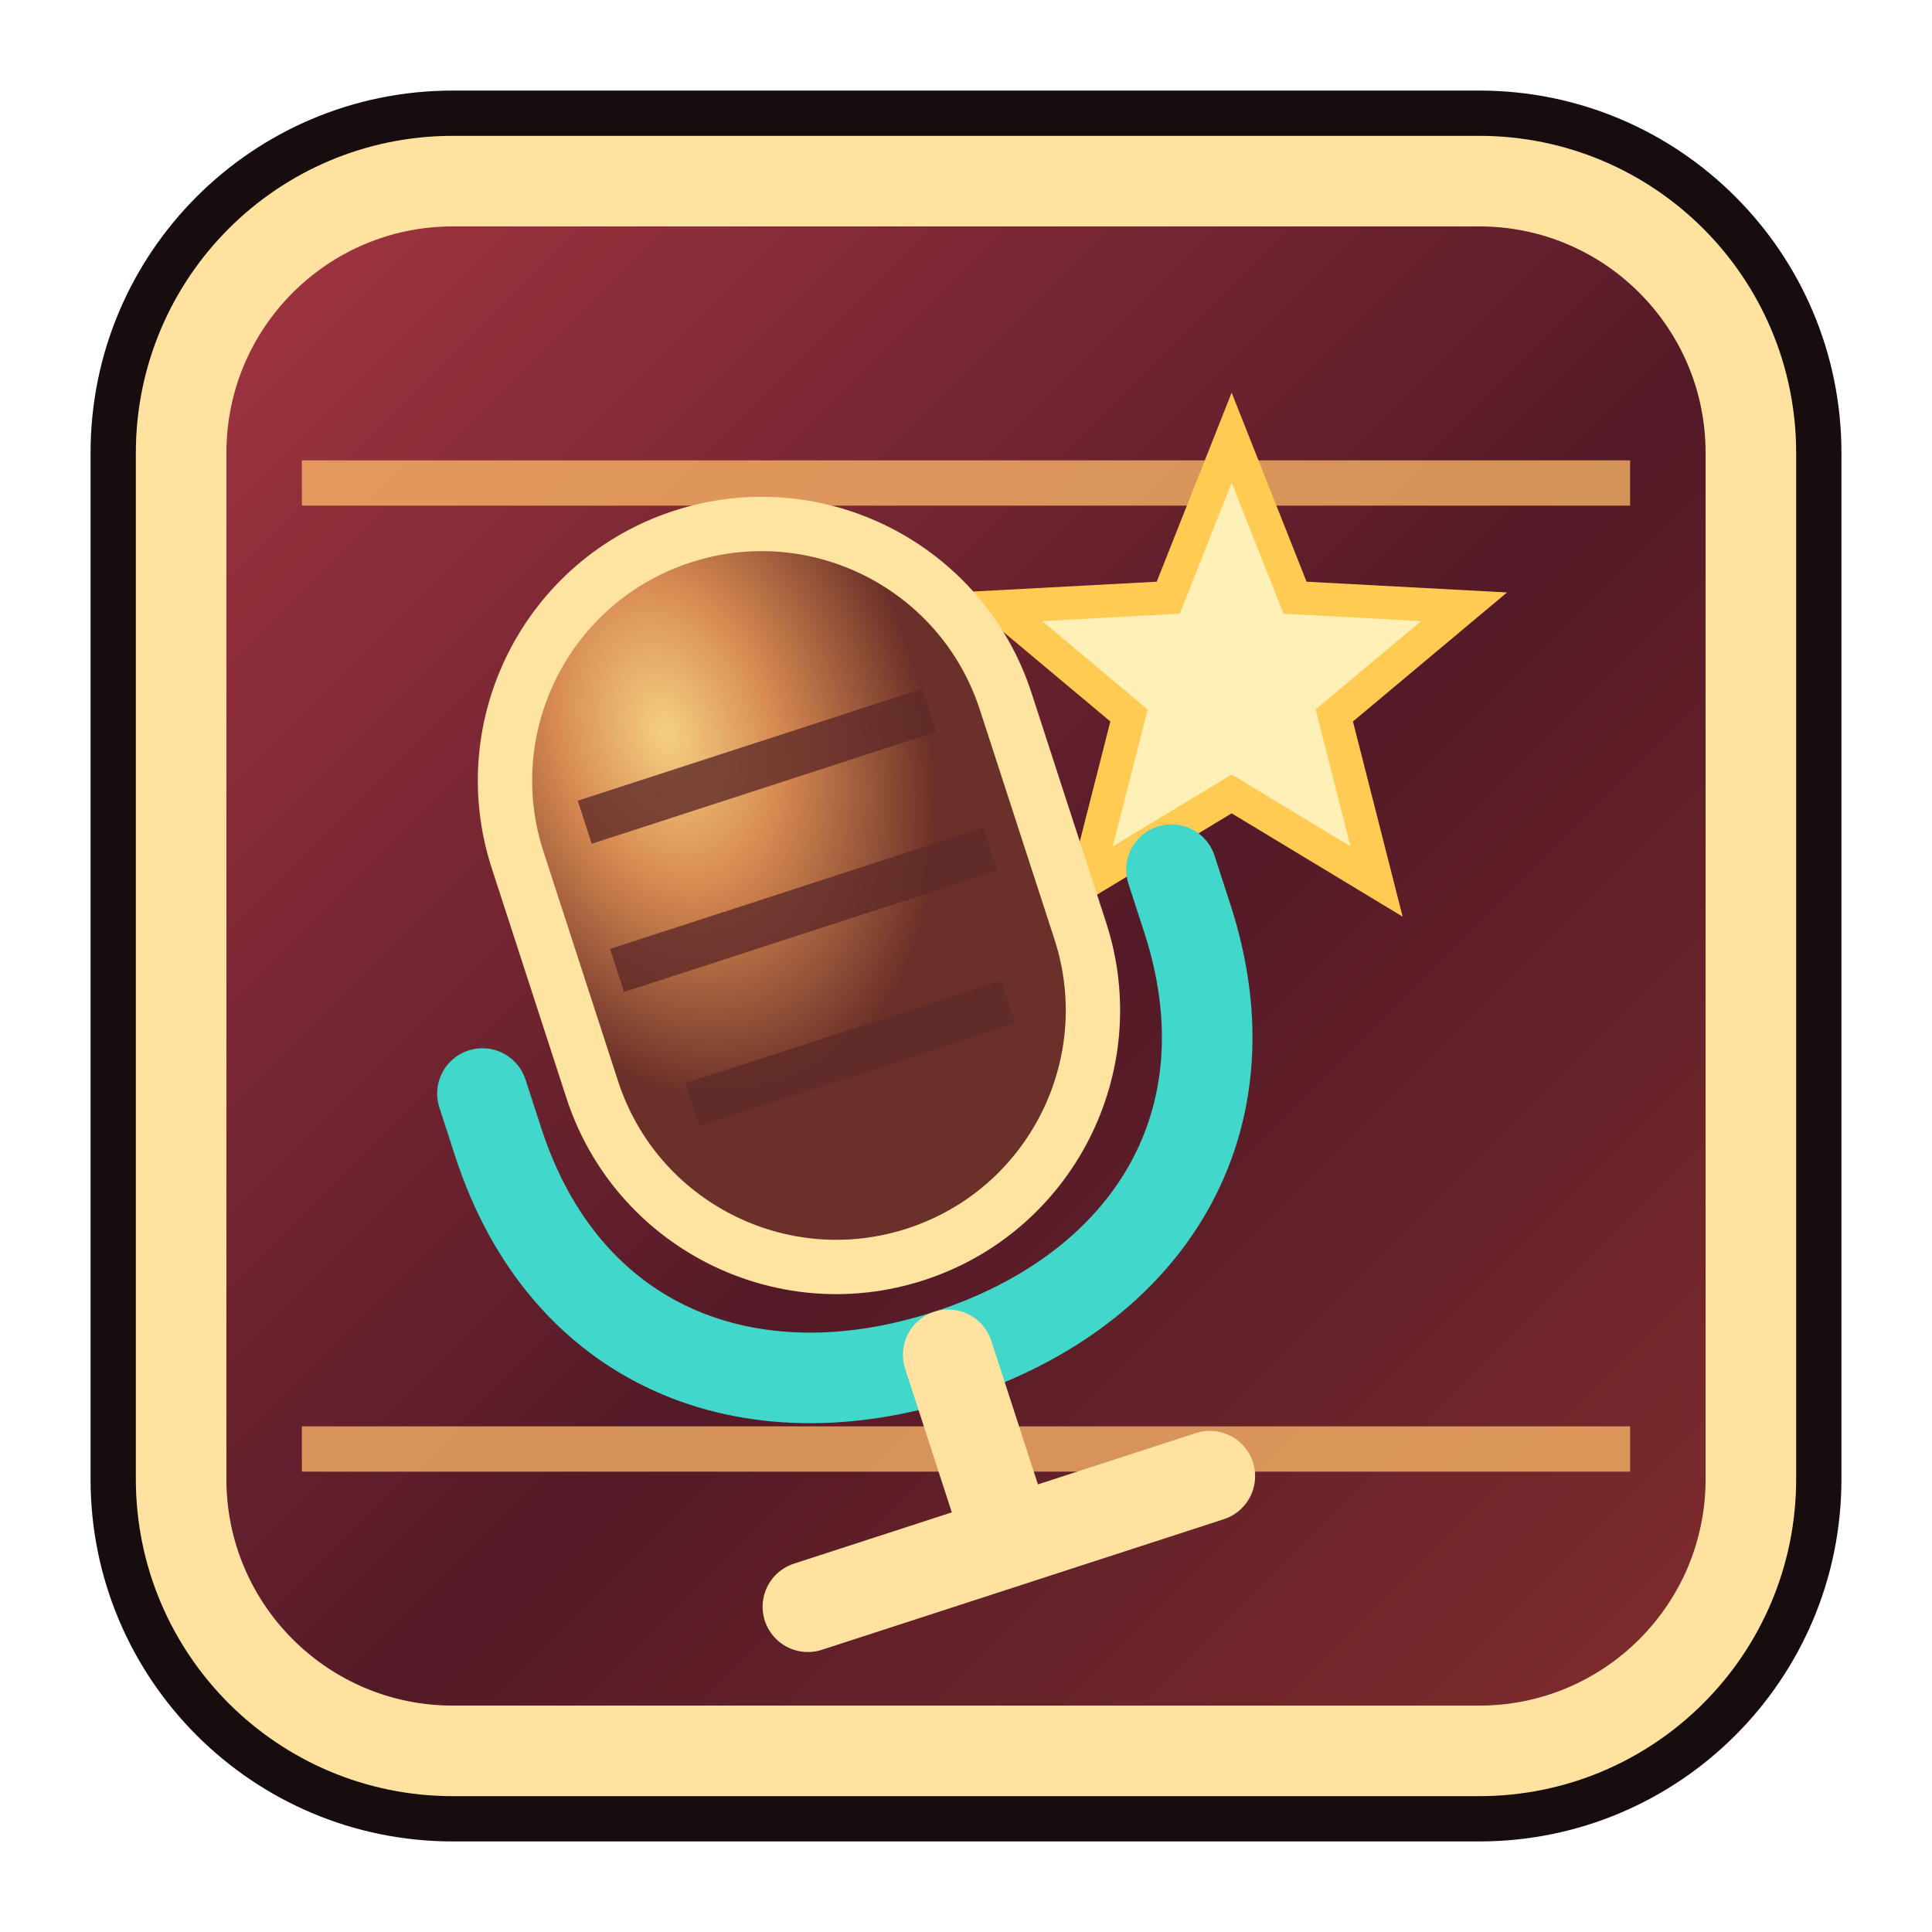
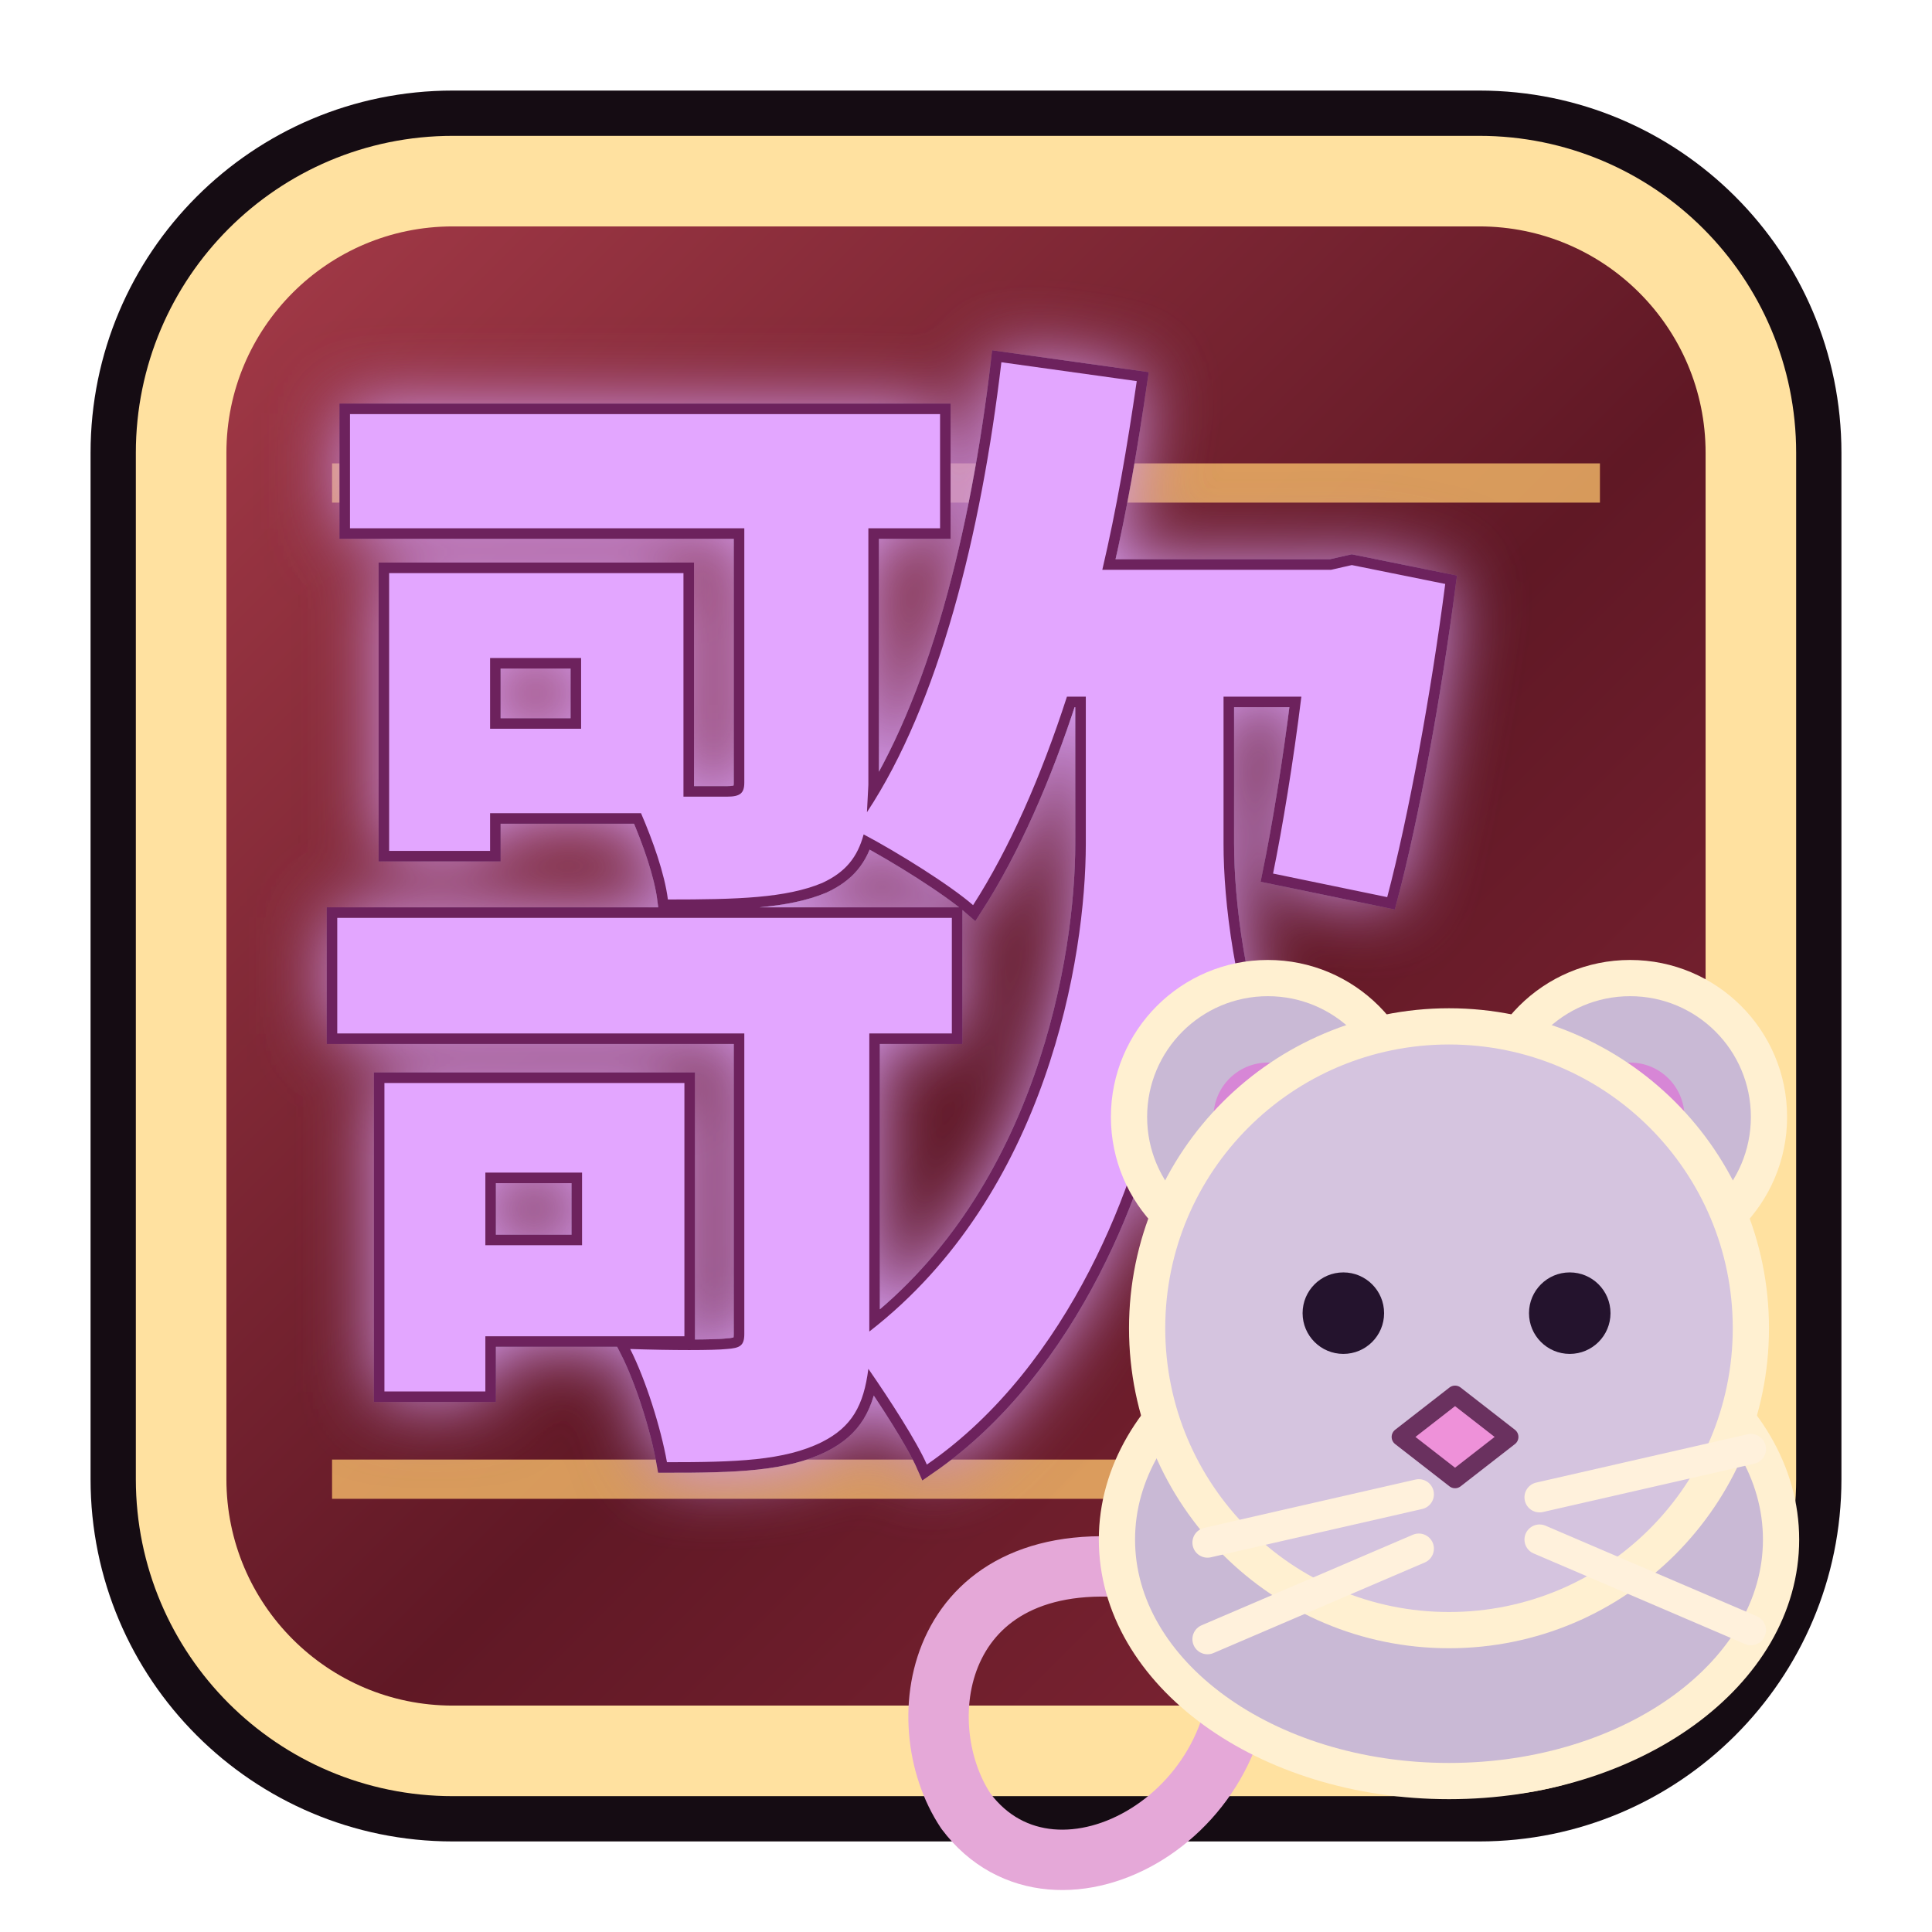
<svg xmlns="http://www.w3.org/2000/svg" viewBox="0 0 64 64">
  <defs>
    <linearGradient id="cabinet" x1="0" y1="0" x2="1" y2="1">
-       <stop stop-color="#a63742" />
-       <stop offset=".55" stop-color="#541a27" />
-       <stop offset="1" stop-color="#842e2e" />
+       <stop stop-color="#a83c4a" />
+       <stop offset=".55" stop-color="#601825" />
+       <stop offset="1" stop-color="#8a2939" />
    </linearGradient>
-     <radialGradient id="mic" cx="35%" cy="24%">
-       <stop stop-color="#f5cf83" />
-       <stop offset=".42" stop-color="#d78a51" />
-       <stop offset="1" stop-color="#6b3029" />
-     </radialGradient>
+     <filter id="purpleGlow" x="-30%" y="-30%" width="160%" height="160%">
+       <feGaussianBlur stdDeviation="1.2" result="glow" />
+       <feMerge>
+         <feMergeNode in="glow" />
+         <feMergeNode in="SourceGraphic" />
+       </feMerge>
+     </filter>
  </defs>
-   <rect x="3" y="3" width="58" height="58" rx="12" fill="#170d0e" />
-   <rect x="6" y="6" width="52" height="52" rx="9" fill="url(#cabinet)" stroke="#ffe2a0" stroke-width="3" />
-   <path d="M10 16h44M10 48h44" stroke="#ffbb68" stroke-width="1.5" opacity=".75" />
-   <path d="M40.8 14.5l2.1 5.3 5.6.3-4.3 3.6 1.4 5.5-4.8-2.9-4.8 2.9 1.4-5.5-4.3-3.6 5.6-.3z" fill="#fff0b8" stroke="#ffcb52" stroke-width="1.1" />
-   <g transform="rotate(-18 28 36)">
-     <rect x="20" y="17" width="17" height="25" rx="8.5" fill="url(#mic)" stroke="#ffe3a0" stroke-width="1.8" />
-     <path d="M22.5 25h12M22 30h13M23 35h11" stroke="#5e2928" stroke-width="1.5" opacity=".8" />
-     <path d="M16.5 32.5v1.7c0 7.1 5 11.3 12 11.3s12-4.2 12-11.3v-1.7" fill="none" stroke="#41d7ca" stroke-width="3" stroke-linecap="round" />
-     <path d="M28.5 45.5v6M21.5 52h14" fill="none" stroke="#ffe2a0" stroke-width="3" stroke-linecap="round" />
+   <rect x="3" y="3" width="58" height="58" rx="12" fill="#150c13" />
+   <rect x="6" y="6" width="52" height="52" rx="9" fill="url(#cabinet)" stroke="#ffe1a0" stroke-width="3" />
+   <path d="M11 16h42M11 49h42" stroke="#ffc66d" stroke-width="1.3" opacity=".75" />
+   <text x="10" y="45" fill="#e3a6ff" stroke="#6d235d" stroke-width=".7" paint-order="stroke" filter="url(#purpleGlow)" font-family="'Noto Serif JP','Yu Mincho',serif" font-size="39" font-weight="700">歌</text>
+   <g transform="translate(35 30)" stroke-linecap="round" stroke-linejoin="round">
+     <path d="M3 22c-7-1-8 5-6 8 3 4 10 0 9-6" fill="none" stroke="#e5a8d8" stroke-width="2" />
+     <ellipse cx="13" cy="21" rx="11" ry="8" fill="#c9b9d5" stroke="#fff0d1" stroke-width="1.2" />
+     <circle cx="7" cy="7" r="4.6" fill="#c9b9d5" stroke="#fff0d1" stroke-width="1.2" />
+     <circle cx="19" cy="7" r="4.6" fill="#c9b9d5" stroke="#fff0d1" stroke-width="1.2" />
+     <circle cx="7" cy="7" r="1.8" fill="#d786d6" />
+     <circle cx="19" cy="7" r="1.8" fill="#d786d6" />
+     <circle cx="13" cy="14" r="10" fill="#d5c4df" stroke="#fff0d1" stroke-width="1.2" />
+     <circle cx="9.5" cy="13.5" r="1.35" fill="#24132d" />
+     <circle cx="17" cy="13.5" r="1.35" fill="#24132d" />
+     <path d="M13.2 16.2l1.8 1.4-1.8 1.4-1.8-1.4z" fill="#ee91d9" stroke="#6a315f" stroke-width=".6" />
+     <path d="M12 19.5l-7 1.6m7 .2l-7 3m11-4.7l7-1.6m-7 3l7 3" fill="none" stroke="#fff1dc" stroke-width="1" />
  </g>
</svg>
